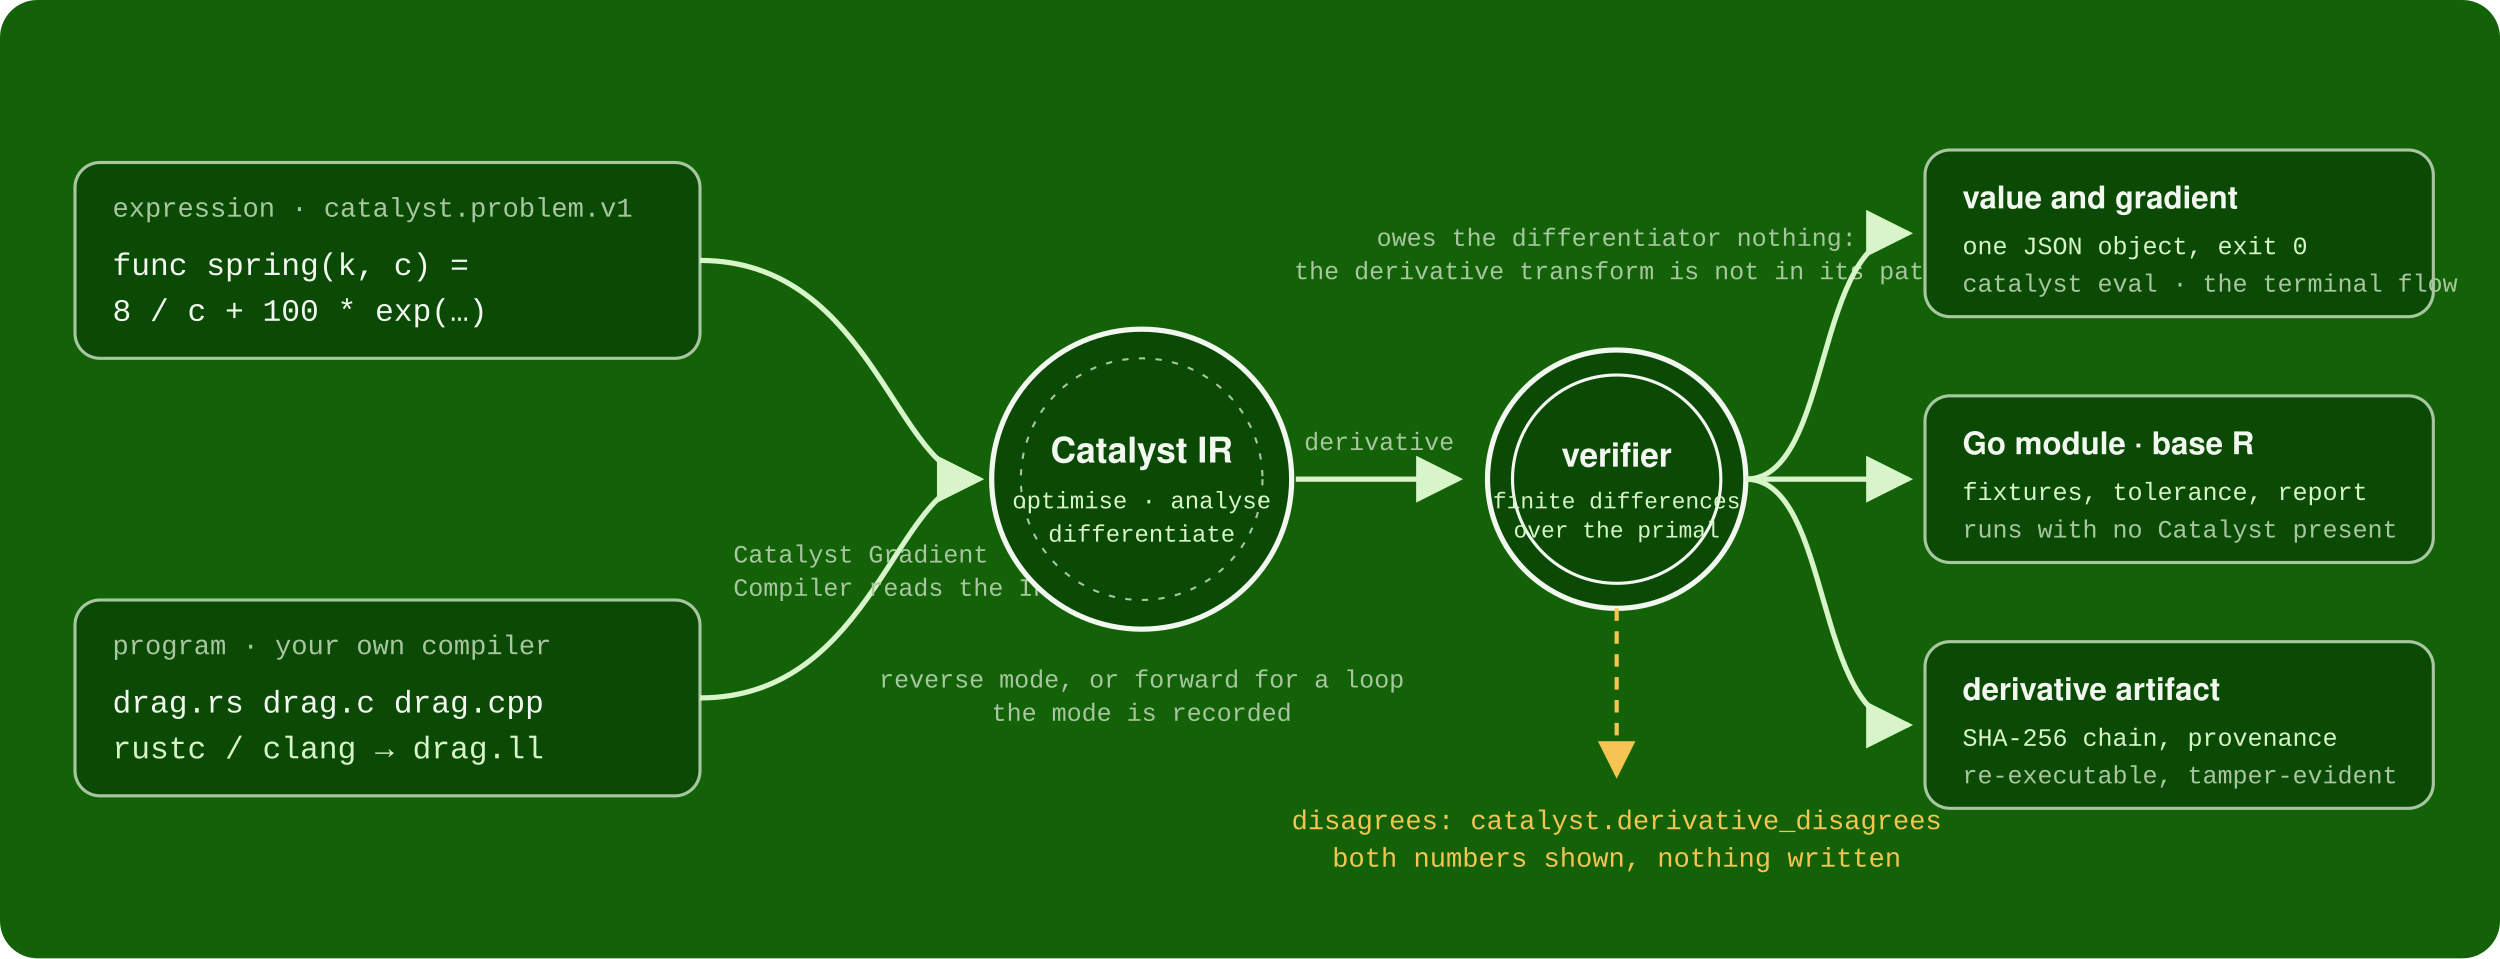
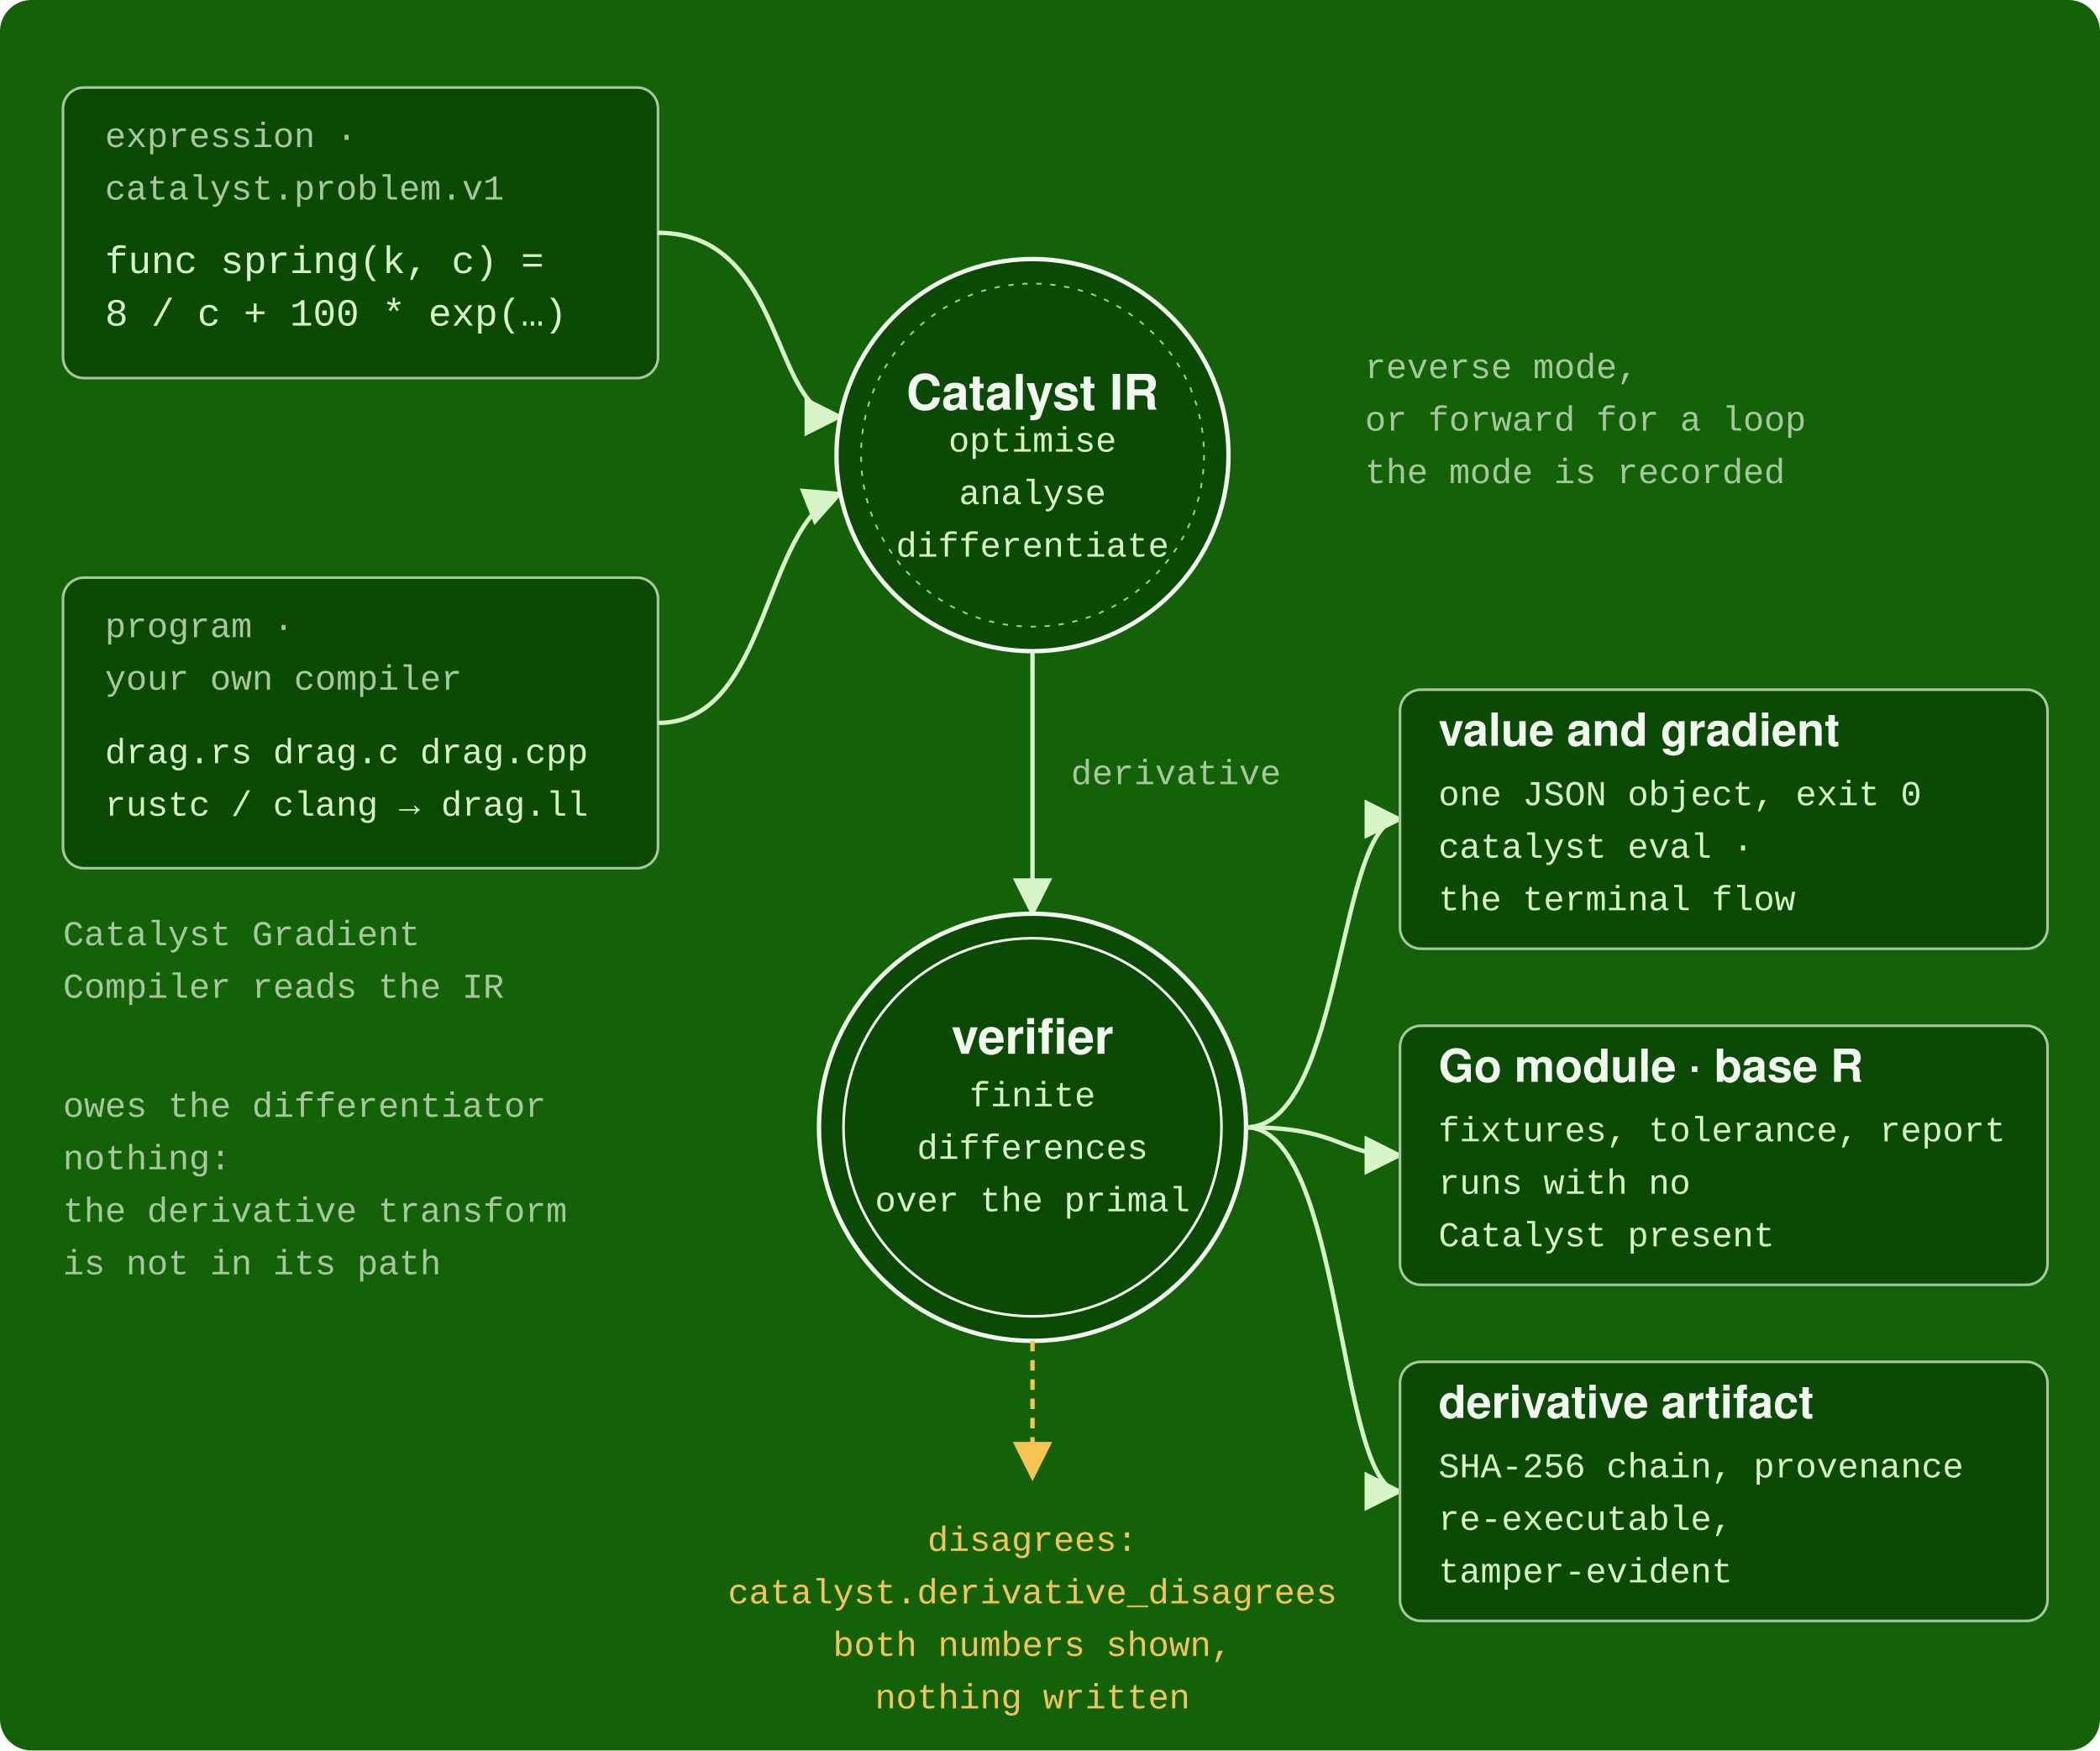
- <svg xmlns="http://www.w3.org/2000/svg" viewBox="0 0 1200 460" width="1200" height="460" role="img" aria-labelledby="wf-title wf-desc">
+ <svg xmlns="http://www.w3.org/2000/svg" viewBox="0 0 1200 1000" width="1200" height="1000" role="img" aria-labelledby="wf-title wf-desc">
  <defs>
    <style>
      .mono { font-family: ui-monospace, SFMono-Regular, Menlo, Consolas, "Liberation Mono", monospace; }
      .sans { font-family: -apple-system, BlinkMacSystemFont, "Segoe UI", Helvetica, Arial, sans-serif; }
    </style>
    <marker id="wf-arrow" viewBox="0 0 10 10" refX="9" refY="5" markerWidth="9" markerHeight="9" orient="auto-start-reverse">
      <path d="M0 0L10 5L0 10z" fill="#D7F5C9" />
    </marker>
    <marker id="wf-arrow-amber" viewBox="0 0 10 10" refX="9" refY="5" markerWidth="9" markerHeight="9" orient="auto-start-reverse">
      <path d="M0 0L10 5L0 10z" fill="#F5C453" />
    </marker>
  </defs>
-   <rect width="1200" height="460" rx="18" fill="#136207" />
-   <g>
-     <rect x="36" y="78" width="300" height="94" rx="12" fill="#0B4A04" stroke="#A8C6A0" stroke-width="1.5" />
-     <text class="mono" x="54" y="104" font-size="13" fill="#A8C6A0">expression · catalyst.problem.v1</text>
-     <text class="mono" x="54" y="132" font-size="15" fill="#F2F7F0">func spring(k, c) =</text>
-     <text class="mono" x="54" y="154" font-size="15" fill="#F2F7F0">  8 / c + 100 * exp(…)</text>
-   </g>
-   <g>
-     <rect x="36" y="288" width="300" height="94" rx="12" fill="#0B4A04" stroke="#A8C6A0" stroke-width="1.5" />
-     <text class="mono" x="54" y="314" font-size="13" fill="#A8C6A0">program · your own compiler</text>
-     <text class="mono" x="54" y="342" font-size="15" fill="#F2F7F0">drag.rs   drag.c   drag.cpp</text>
-     <text class="mono" x="54" y="364" font-size="15" fill="#D7F5C9">rustc / clang  →  drag.ll</text>
-   </g>
-   <path d="M336 125 C 420 125, 430 230, 470 230" fill="none" stroke="#D7F5C9" stroke-width="2.5" marker-end="url(#wf-arrow)" />
-   <path d="M336 335 C 420 335, 430 230, 470 230" fill="none" stroke="#D7F5C9" stroke-width="2.5" marker-end="url(#wf-arrow)" />
-   <text class="mono" x="352" y="270" font-size="12" fill="#A8C6A0">Catalyst Gradient</text>
-   <text class="mono" x="352" y="286" font-size="12" fill="#A8C6A0">Compiler reads the IR</text>
-   <circle cx="548" cy="230" r="72" fill="#0B4A04" stroke="#F2F7F0" stroke-width="2.5" />
-   <circle cx="548" cy="230" r="58" fill="none" stroke="#A8C6A0" stroke-width="1" stroke-dasharray="3 5" />
-   <text class="sans" x="548" y="222" font-size="17" font-weight="700" fill="#F2F7F0" text-anchor="middle">Catalyst IR</text>
-   <text class="mono" x="548" y="244" font-size="11.5" fill="#D7F5C9" text-anchor="middle">optimise · analyse</text>
-   <text class="mono" x="548" y="260" font-size="11.5" fill="#D7F5C9" text-anchor="middle">differentiate</text>
-   <text class="mono" x="548" y="330" font-size="12" fill="#A8C6A0" text-anchor="middle">reverse mode, or forward for a loop</text>
-   <text class="mono" x="548" y="346" font-size="12" fill="#A8C6A0" text-anchor="middle">the mode is recorded</text>
-   <path d="M622 230 H 700" fill="none" stroke="#D7F5C9" stroke-width="2.5" marker-end="url(#wf-arrow)" />
-   <text class="mono" x="662" y="216" font-size="12" fill="#A8C6A0" text-anchor="middle">derivative</text>
-   <circle cx="776" cy="230" r="62" fill="#0B4A04" stroke="#F2F7F0" stroke-width="2.5" />
-   <circle cx="776" cy="230" r="50" fill="none" stroke="#F2F7F0" stroke-width="1.5" />
-   <text class="sans" x="776" y="224" font-size="16" font-weight="700" fill="#F2F7F0" text-anchor="middle">verifier</text>
-   <text class="mono" x="776" y="244" font-size="11" fill="#D7F5C9" text-anchor="middle">finite differences</text>
-   <text class="mono" x="776" y="258" font-size="11" fill="#D7F5C9" text-anchor="middle">over the primal</text>
-   <text class="mono" x="776" y="118" font-size="12" fill="#A8C6A0" text-anchor="middle">owes the differentiator nothing:</text>
-   <text class="mono" x="776" y="134" font-size="12" fill="#A8C6A0" text-anchor="middle">the derivative transform is not in its path</text>
-   <path d="M776 292 V 372" fill="none" stroke="#F5C453" stroke-width="2" stroke-dasharray="6 5" marker-end="url(#wf-arrow-amber)" />
-   <text class="mono" x="776" y="398" font-size="13" fill="#F5C453" text-anchor="middle">disagrees: catalyst.derivative_disagrees</text>
-   <text class="mono" x="776" y="416" font-size="13" fill="#F5C453" text-anchor="middle">both numbers shown, nothing written</text>
-   <path d="M838 230 C 880 230, 870 112, 916 112" fill="none" stroke="#D7F5C9" stroke-width="2.5" marker-end="url(#wf-arrow)" />
-   <path d="M838 230 H 916" fill="none" stroke="#D7F5C9" stroke-width="2.5" marker-end="url(#wf-arrow)" />
-   <path d="M838 230 C 880 230, 870 348, 916 348" fill="none" stroke="#D7F5C9" stroke-width="2.5" marker-end="url(#wf-arrow)" />
-   <g>
-     <rect x="924" y="72" width="244" height="80" rx="12" fill="#0B4A04" stroke="#A8C6A0" stroke-width="1.5" />
-     <text class="sans" x="942" y="100" font-size="15" font-weight="700" fill="#F2F7F0">value and gradient</text>
-     <text class="mono" x="942" y="122" font-size="12" fill="#D7F5C9">one JSON object, exit 0</text>
-     <text class="mono" x="942" y="140" font-size="12" fill="#A8C6A0">catalyst eval · the terminal flow</text>
-   </g>
-   <g>
-     <rect x="924" y="190" width="244" height="80" rx="12" fill="#0B4A04" stroke="#A8C6A0" stroke-width="1.5" />
-     <text class="sans" x="942" y="218" font-size="15" font-weight="700" fill="#F2F7F0">Go module · base R</text>
-     <text class="mono" x="942" y="240" font-size="12" fill="#D7F5C9">fixtures, tolerance, report</text>
-     <text class="mono" x="942" y="258" font-size="12" fill="#A8C6A0">runs with no Catalyst present</text>
-   </g>
-   <g>
-     <rect x="924" y="308" width="244" height="80" rx="12" fill="#0B4A04" stroke="#A8C6A0" stroke-width="1.5" />
-     <text class="sans" x="942" y="336" font-size="15" font-weight="700" fill="#F2F7F0">derivative artifact</text>
-     <text class="mono" x="942" y="358" font-size="12" fill="#D7F5C9">SHA-256 chain, provenance</text>
-     <text class="mono" x="942" y="376" font-size="12" fill="#A8C6A0">re-executable, tamper-evident</text>
-   </g>
+   <rect width="1200" height="1000" rx="18" fill="#136207" />
+   <rect x="36" y="50" width="340" height="166" rx="12" fill="#0B4A04" stroke="#A8C6A0" stroke-width="1.5" />
+   <text class="mono" x="60" y="84" font-size="20" fill="#A8C6A0">expression ·</text>
+   <text class="mono" x="60" y="114" font-size="20" fill="#A8C6A0">catalyst.problem.v1</text>
+   <text class="mono" x="60" y="156" font-size="22" fill="#D7F5C9">func spring(k, c) =</text>
+   <text class="mono" x="60" y="186" font-size="22" fill="#D7F5C9">8 / c + 100 * exp(…)</text>
+   <rect x="36" y="330" width="340" height="166" rx="12" fill="#0B4A04" stroke="#A8C6A0" stroke-width="1.5" />
+   <text class="mono" x="60" y="364" font-size="20" fill="#A8C6A0">program ·</text>
+   <text class="mono" x="60" y="394" font-size="20" fill="#A8C6A0">your own compiler</text>
+   <text class="mono" x="60" y="436" font-size="20" fill="#D7F5C9">drag.rs  drag.c  drag.cpp</text>
+   <text class="mono" x="60" y="466" font-size="20" fill="#D7F5C9">rustc / clang → drag.ll</text>
+   <path d="M376 133 C450 133 440 238 480 238" fill="none" stroke="#D7F5C9" stroke-width="2.5" marker-end="url(#wf-arrow)" />
+   <path d="M376 413 C440 413 435 300 480 282" fill="none" stroke="#D7F5C9" stroke-width="2.5" marker-end="url(#wf-arrow)" />
+   <text class="mono" x="36" y="540" font-size="20" fill="#A8C6A0">Catalyst Gradient</text>
+   <text class="mono" x="36" y="570" font-size="20" fill="#A8C6A0">Compiler reads the IR</text>
+   <circle cx="590" cy="260" r="112" fill="#0B4A04" stroke="#F2F7F0" stroke-width="2.5" />
+   <circle cx="590" cy="260" r="98" fill="none" stroke="#A8C6A0" stroke-width="1" stroke-dasharray="3 5" />
+   <text class="sans" x="590" y="234" font-size="28" fill="#F2F7F0" text-anchor="middle" font-weight="700">Catalyst IR</text>
+   <text class="mono" x="590" y="258" font-size="20" fill="#D7F5C9" text-anchor="middle">optimise</text>
+   <text class="mono" x="590" y="288" font-size="20" fill="#D7F5C9" text-anchor="middle">analyse</text>
+   <text class="mono" x="590" y="318" font-size="20" fill="#D7F5C9" text-anchor="middle">differentiate</text>
+   <text class="mono" x="780" y="216" font-size="20" fill="#A8C6A0">reverse mode,</text>
+   <text class="mono" x="780" y="246" font-size="20" fill="#A8C6A0">or forward for a loop</text>
+   <text class="mono" x="780" y="276" font-size="20" fill="#A8C6A0">the mode is recorded</text>
+   <path d="M590 372 V522" fill="none" stroke="#D7F5C9" stroke-width="2.5" marker-end="url(#wf-arrow)" />
+   <text class="mono" x="612" y="448" font-size="20" fill="#A8C6A0">derivative</text>
+   <circle cx="590" cy="644" r="122" fill="#0B4A04" stroke="#F2F7F0" stroke-width="2.5" />
+   <circle cx="590" cy="644" r="108" fill="none" stroke="#F2F7F0" stroke-width="1.5" />
+   <text class="sans" x="590" y="602" font-size="28" fill="#F2F7F0" text-anchor="middle" font-weight="700">verifier</text>
+   <text class="mono" x="590" y="632" font-size="20" fill="#D7F5C9" text-anchor="middle">finite</text>
+   <text class="mono" x="590" y="662" font-size="20" fill="#D7F5C9" text-anchor="middle">differences</text>
+   <text class="mono" x="590" y="692" font-size="20" fill="#D7F5C9" text-anchor="middle">over the primal</text>
+   <text class="mono" x="36" y="638" font-size="20" fill="#A8C6A0">owes the differentiator</text>
+   <text class="mono" x="36" y="668" font-size="20" fill="#A8C6A0">nothing:</text>
+   <text class="mono" x="36" y="698" font-size="20" fill="#A8C6A0">the derivative transform</text>
+   <text class="mono" x="36" y="728" font-size="20" fill="#A8C6A0">is not in its path</text>
+   <path d="M712 644 C768 644 764 468 800 468" fill="none" stroke="#D7F5C9" stroke-width="2.5" marker-end="url(#wf-arrow)" />
+   <rect x="800" y="394" width="370" height="148" rx="12" fill="#0B4A04" stroke="#A8C6A0" stroke-width="1.5" />
+   <path d="M712 644 C768 644 764 660 800 660" fill="none" stroke="#D7F5C9" stroke-width="2.5" marker-end="url(#wf-arrow)" />
+   <rect x="800" y="586" width="370" height="148" rx="12" fill="#0B4A04" stroke="#A8C6A0" stroke-width="1.5" />
+   <path d="M712 644 C768 644 764 852 800 852" fill="none" stroke="#D7F5C9" stroke-width="2.5" marker-end="url(#wf-arrow)" />
+   <rect x="800" y="778" width="370" height="148" rx="12" fill="#0B4A04" stroke="#A8C6A0" stroke-width="1.5" />
+   <text class="sans" x="822" y="426" font-size="26" fill="#F2F7F0" font-weight="700">value and gradient</text>
+   <text class="mono" x="822" y="460" font-size="20" fill="#D7F5C9">one JSON object, exit 0</text>
+   <text class="mono" x="822" y="490" font-size="20" fill="#D7F5C9">catalyst eval ·</text>
+   <text class="mono" x="822" y="520" font-size="20" fill="#D7F5C9">the terminal flow</text>
+   <text class="sans" x="822" y="618" font-size="26" fill="#F2F7F0" font-weight="700">Go module · base R</text>
+   <text class="mono" x="822" y="652" font-size="20" fill="#D7F5C9">fixtures, tolerance, report</text>
+   <text class="mono" x="822" y="682" font-size="20" fill="#D7F5C9">runs with no</text>
+   <text class="mono" x="822" y="712" font-size="20" fill="#D7F5C9">Catalyst present</text>
+   <text class="sans" x="822" y="810" font-size="26" fill="#F2F7F0" font-weight="700">derivative artifact</text>
+   <text class="mono" x="822" y="844" font-size="20" fill="#D7F5C9">SHA-256 chain, provenance</text>
+   <text class="mono" x="822" y="874" font-size="20" fill="#D7F5C9">re-executable,</text>
+   <text class="mono" x="822" y="904" font-size="20" fill="#D7F5C9">tamper-evident</text>
+   <path d="M590 766 V844" fill="none" stroke="#F5C453" stroke-width="2.5" stroke-dasharray="6 5" marker-end="url(#wf-arrow-amber)" />
+   <text class="mono" x="590" y="886" font-size="20" fill="#F5C453" text-anchor="middle">disagrees:</text>
+   <text class="mono" x="590" y="916" font-size="20" fill="#F5C453" text-anchor="middle">catalyst.derivative_disagrees</text>
+   <text class="mono" x="590" y="946" font-size="20" fill="#F5C453" text-anchor="middle">both numbers shown,</text>
+   <text class="mono" x="590" y="976" font-size="20" fill="#F5C453" text-anchor="middle">nothing written</text>
</svg>
